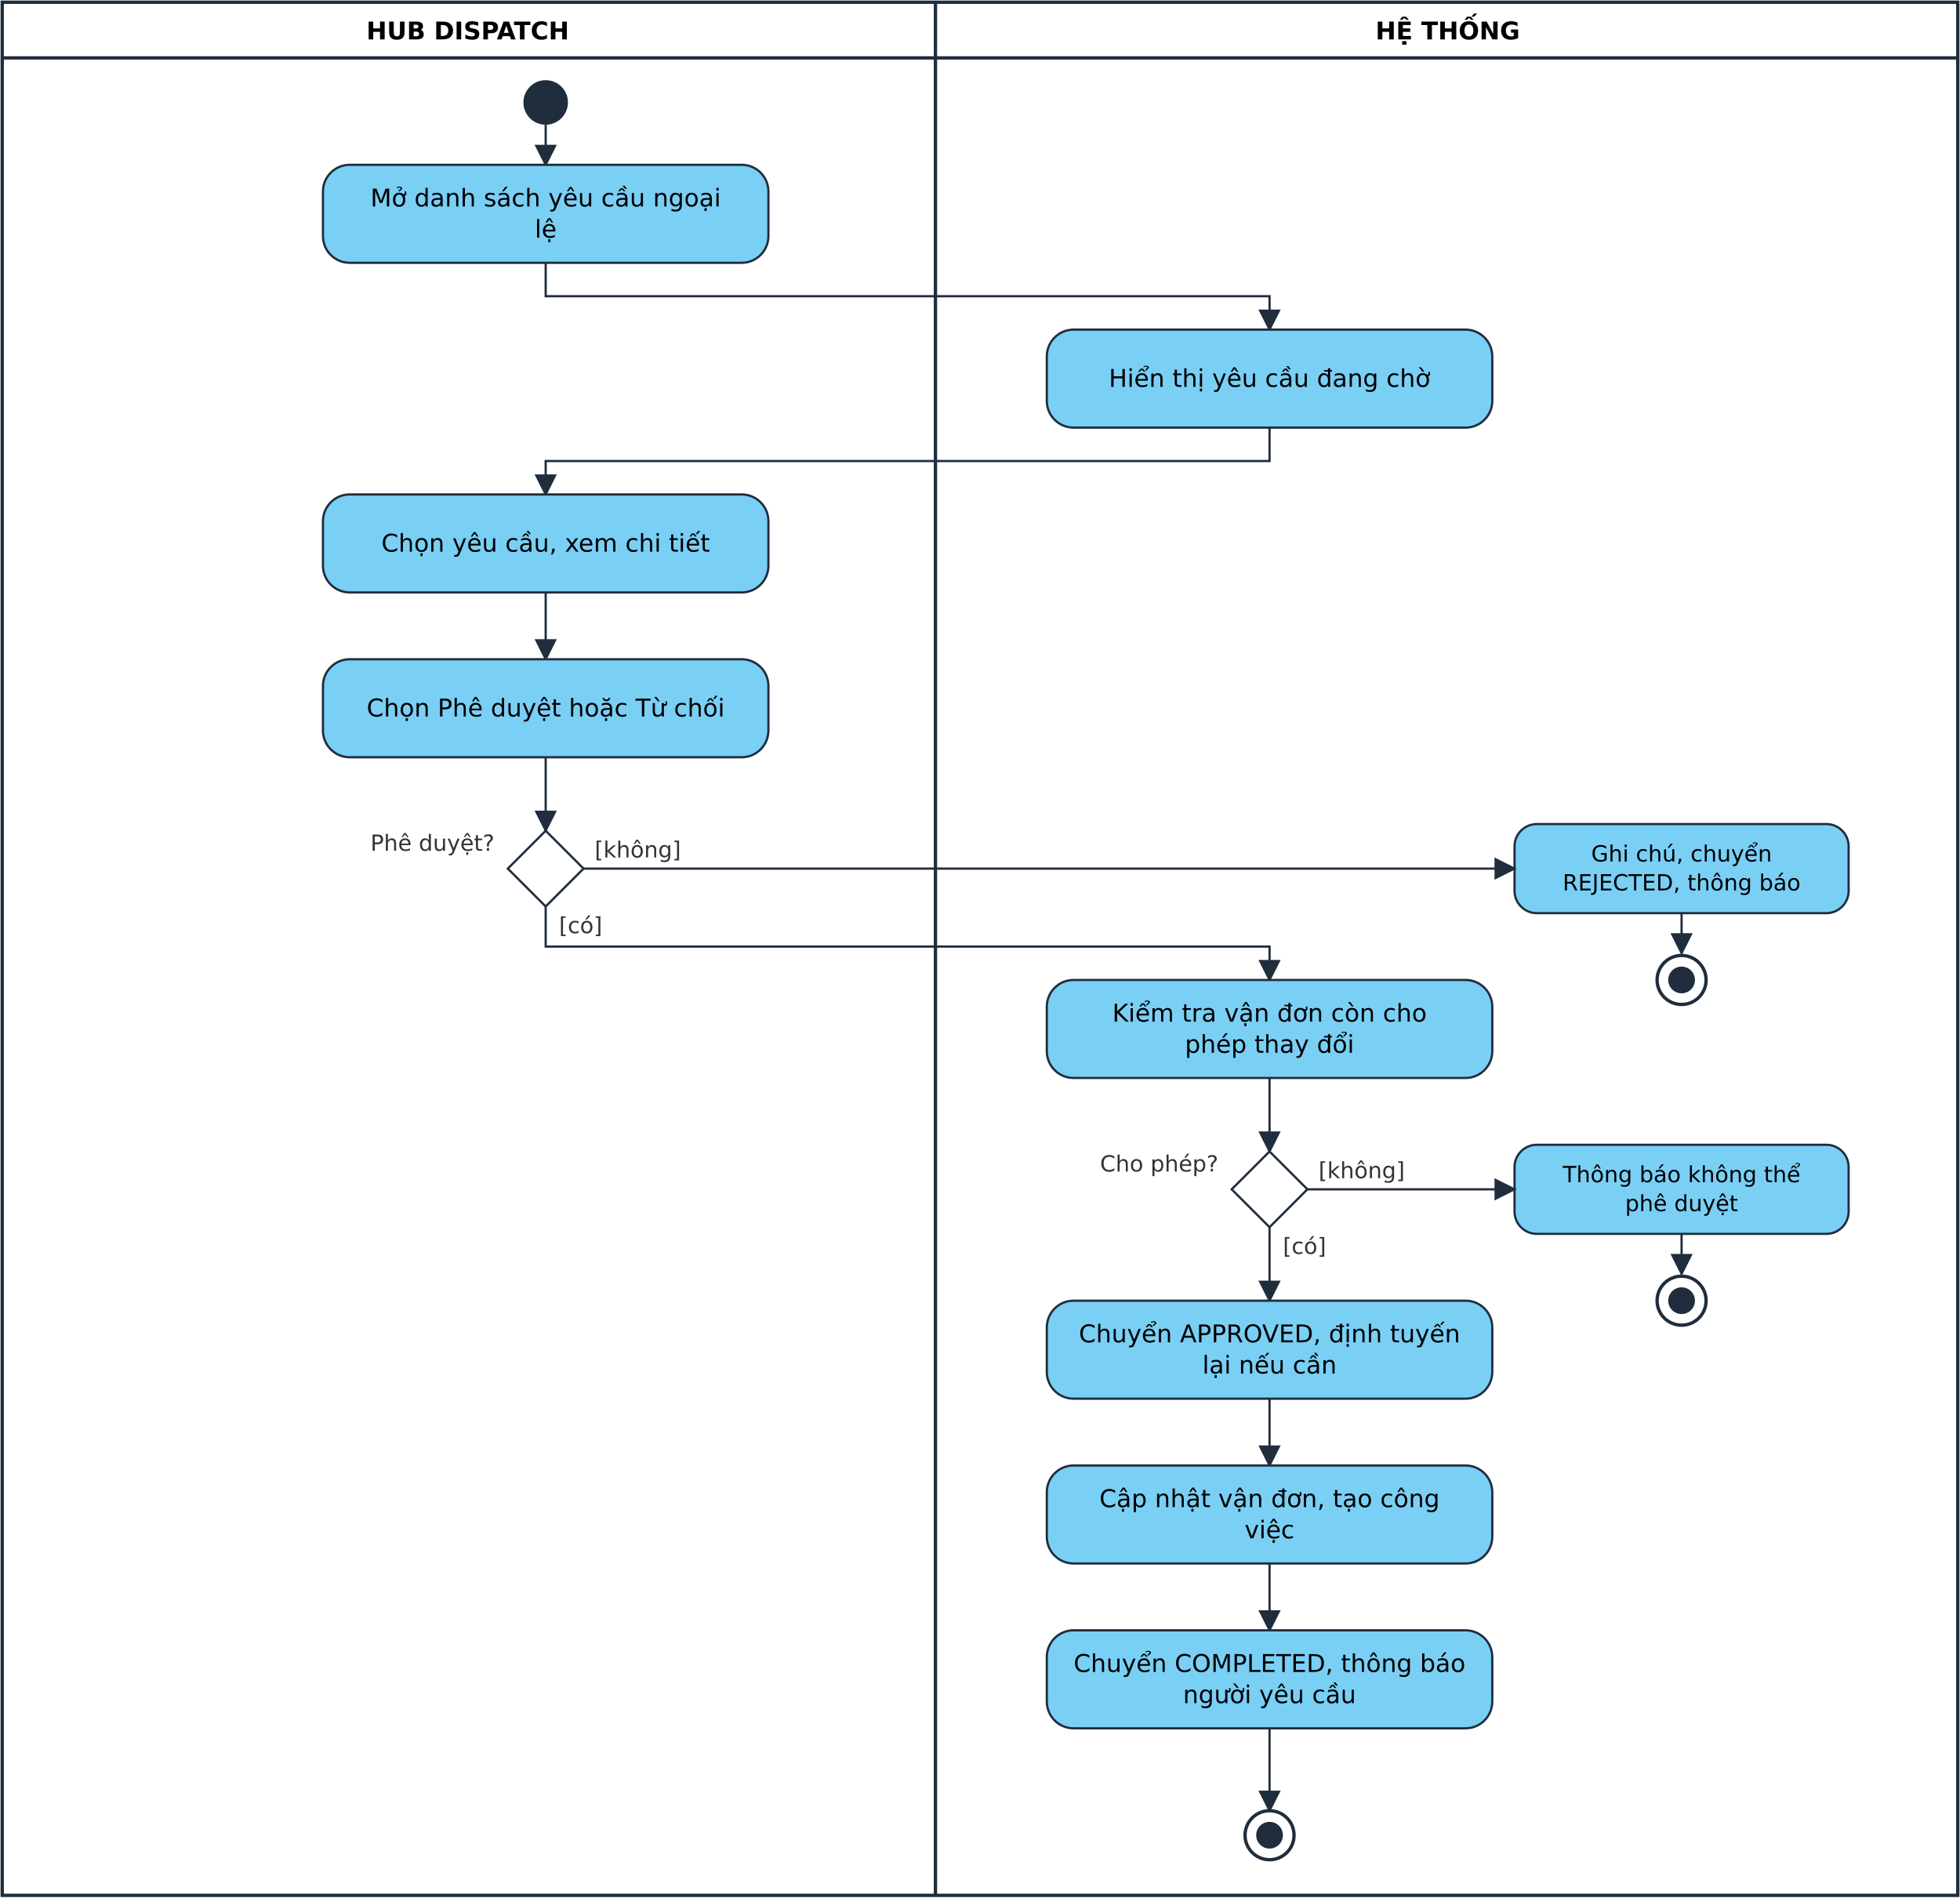
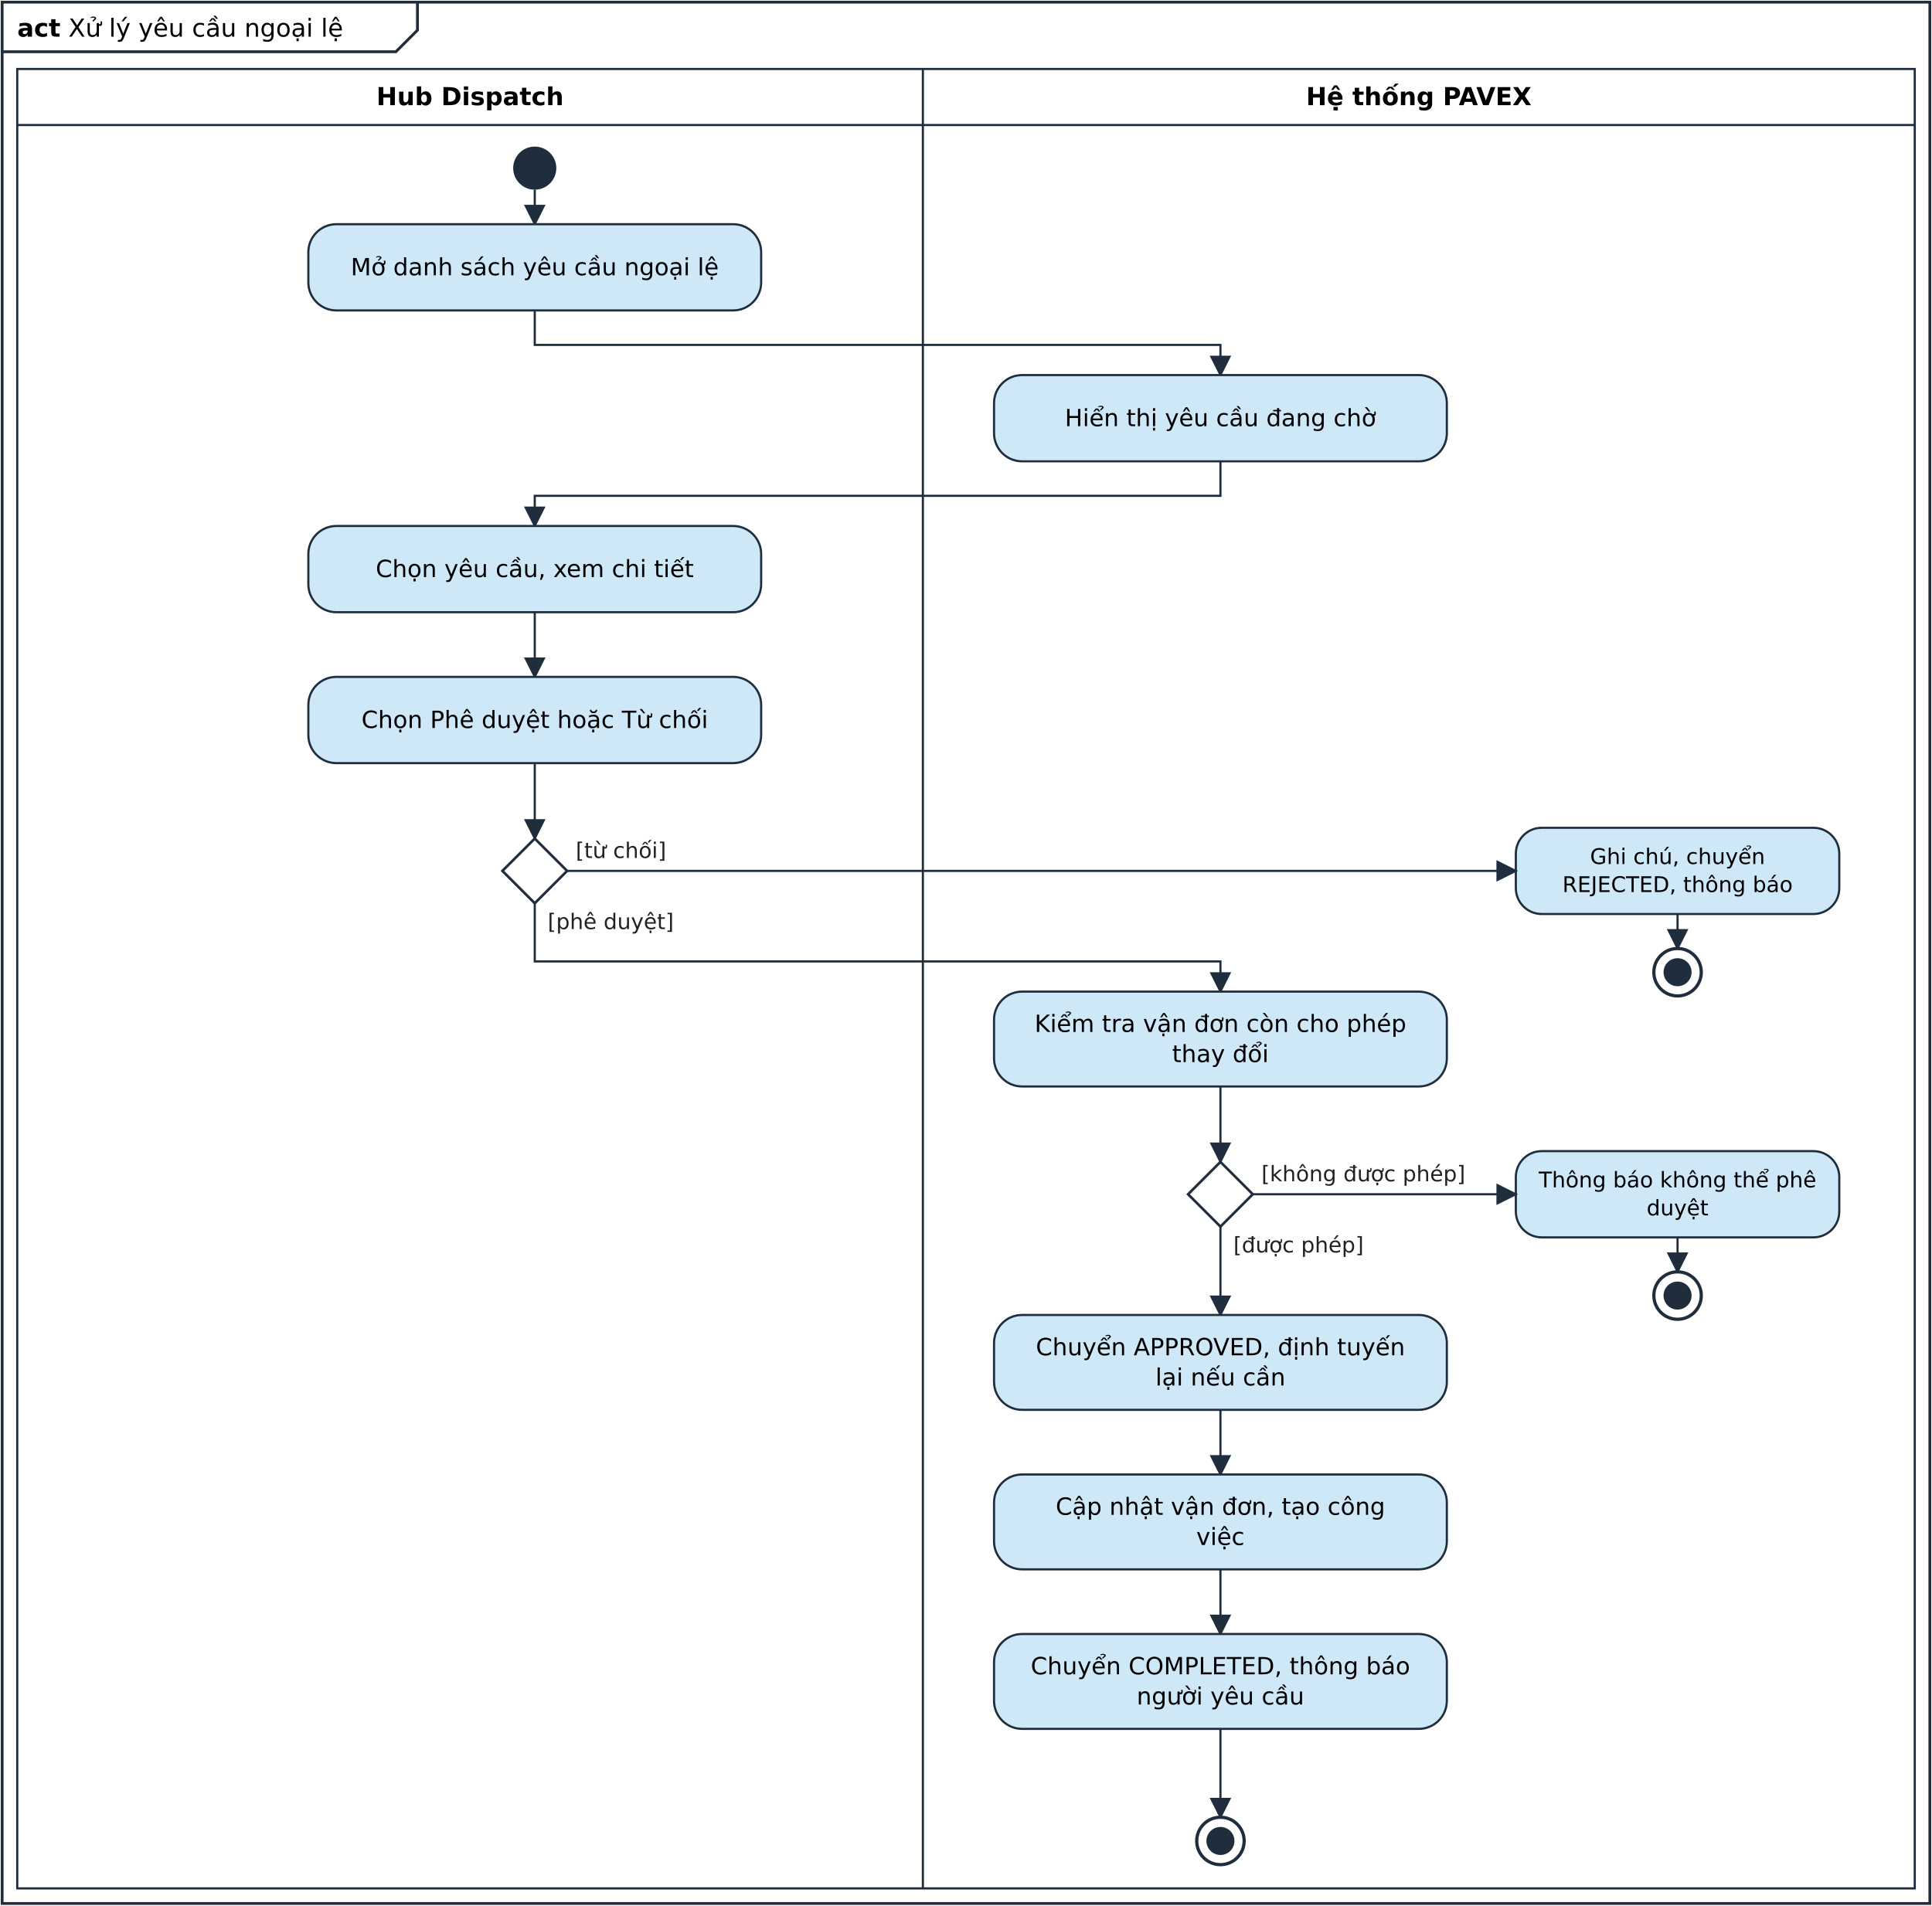
- <svg xmlns="http://www.w3.org/2000/svg" width="880" height="852" viewBox="0 0 880 852" font-family="DejaVu Sans, Arial, sans-serif">
+ <svg xmlns="http://www.w3.org/2000/svg" width="896" height="884" viewBox="0 0 896 884" font-family="DejaVu Sans, Arial, sans-serif">
  <defs>
    <marker id="arr" markerWidth="10" markerHeight="10" refX="9" refY="5" orient="auto">
      <path d="M0,0 L10,5 L0,10 Z" fill="#1f2d3d" />
    </marker>
-     <marker id="open" markerWidth="10" markerHeight="10" refX="9" refY="5" orient="auto">
-       <path d="M0,0 L10,5 L0,10" fill="none" stroke="#1f2d3d" />
+     <marker id="open" markerWidth="11" markerHeight="11" refX="10" refY="5.5" orient="auto">
+       <path d="M0,0 L10,5.5 L0,11" fill="none" stroke="#1f2d3d" stroke-width="1.2" />
    </marker>
  </defs>
-   <rect width="880" height="852" fill="#fff" />
-   <rect x="1" y="1" width="878" height="850" fill="none" stroke="#1f2d3d" stroke-width="1.5" />
-   <line x1="420" y1="1" x2="420" y2="851" stroke="#1f2d3d" stroke-width="1.5" />
-   <line x1="1" y1="26" x2="879" y2="26" stroke="#1f2d3d" stroke-width="1.5" />
-   <text x="210.0" y="17.7" font-size="11" font-weight="bold" text-anchor="middle">HUB DISPATCH</text>
-   <text x="650.0" y="17.7" font-size="11" font-weight="bold" text-anchor="middle">HỆ THỐNG</text>
-   <circle cx="245" cy="46" r="10" fill="#1f2d3d" />
-   <path d="M245,56 L245,74.0" fill="none" stroke="#1f2d3d" marker-end="url(#arr)" />
-   <rect x="145.0" y="74.0" width="200" height="44" rx="12" fill="#7acff5" stroke="#1f2d3d" />
-   <text x="245.0" y="92.7" font-size="11" font-weight="normal" text-anchor="middle">Mở danh sách yêu cầu ngoại</text>
-   <text x="245.0" y="106.7" font-size="11" font-weight="normal" text-anchor="middle">lệ</text>
-   <path d="M245,118.0 L245,133.0 L570,133.0 L570,148.0" fill="none" stroke="#1f2d3d" marker-end="url(#arr)" />
-   <rect x="470.0" y="148.0" width="200" height="44" rx="12" fill="#7acff5" stroke="#1f2d3d" />
-   <text x="570.0" y="173.7" font-size="11" font-weight="normal" text-anchor="middle">Hiển thị yêu cầu đang chờ</text>
-   <path d="M570,192.0 L570,207.0 L245,207.0 L245,222.0" fill="none" stroke="#1f2d3d" marker-end="url(#arr)" />
-   <rect x="145.0" y="222.0" width="200" height="44" rx="12" fill="#7acff5" stroke="#1f2d3d" />
-   <text x="245.0" y="247.7" font-size="11" font-weight="normal" text-anchor="middle">Chọn yêu cầu, xem chi tiết</text>
-   <path d="M245,266.0 L245,296.0" fill="none" stroke="#1f2d3d" marker-end="url(#arr)" />
-   <rect x="145.0" y="296.0" width="200" height="44" rx="12" fill="#7acff5" stroke="#1f2d3d" />
-   <text x="245.0" y="321.7" font-size="11" font-weight="normal" text-anchor="middle">Chọn Phê duyệt hoặc Từ chối</text>
-   <path d="M245,340.0 L245,373.0" fill="none" stroke="#1f2d3d" marker-end="url(#arr)" />
-   <path d="M245,373.0 L262.0,390.0 L245,407.0 L228.0,390.0 Z" fill="#fff" stroke="#1f2d3d" />
-   <text x="222.0" y="382.0" font-size="10" text-anchor="end" fill="#333">Phê duyệt?</text>
-   <rect x="680.0" y="370.0" width="150" height="40" rx="10" fill="#7acff5" stroke="#1f2d3d" />
-   <text x="755.0" y="386.8" font-size="10" font-weight="normal" text-anchor="middle">Ghi chú, chuyển</text>
-   <text x="755.0" y="399.8" font-size="10" font-weight="normal" text-anchor="middle">REJECTED, thông báo</text>
-   <path d="M262.0,390.0 L680.0,390.0" fill="none" stroke="#1f2d3d" marker-end="url(#arr)" />
-   <text x="267.0" y="385.0" font-size="10" text-anchor="start" fill="#333">[không]</text>
-   <path d="M245,407.0 L245,425.0 L570,425.0 L570,440.0" fill="none" stroke="#1f2d3d" marker-end="url(#arr)" />
-   <text x="251" y="419.0" font-size="10" fill="#333">[có]</text>
-   <rect x="470.0" y="440.0" width="200" height="44" rx="12" fill="#7acff5" stroke="#1f2d3d" />
-   <text x="570.0" y="458.7" font-size="11" font-weight="normal" text-anchor="middle">Kiểm tra vận đơn còn cho</text>
-   <text x="570.0" y="472.7" font-size="11" font-weight="normal" text-anchor="middle">phép thay đổi</text>
-   <path d="M570,484.0 L570,517.0" fill="none" stroke="#1f2d3d" marker-end="url(#arr)" />
-   <path d="M570,517.0 L587.0,534.0 L570,551.0 L553.0,534.0 Z" fill="#fff" stroke="#1f2d3d" />
-   <text x="547.0" y="526.0" font-size="10" text-anchor="end" fill="#333">Cho phép?</text>
-   <rect x="680.0" y="514.0" width="150" height="40" rx="10" fill="#7acff5" stroke="#1f2d3d" />
-   <text x="755.0" y="530.8" font-size="10" font-weight="normal" text-anchor="middle">Thông báo không thể</text>
-   <text x="755.0" y="543.8" font-size="10" font-weight="normal" text-anchor="middle">phê duyệt</text>
-   <path d="M587.0,534.0 L680.0,534.0" fill="none" stroke="#1f2d3d" marker-end="url(#arr)" />
-   <text x="592.0" y="529.0" font-size="10" text-anchor="start" fill="#333">[không]</text>
-   <path d="M570,551.0 L570,584.0" fill="none" stroke="#1f2d3d" marker-end="url(#arr)" />
-   <text x="576" y="563.0" font-size="10" fill="#333">[có]</text>
-   <rect x="470.0" y="584.0" width="200" height="44" rx="12" fill="#7acff5" stroke="#1f2d3d" />
-   <text x="570.0" y="602.7" font-size="11" font-weight="normal" text-anchor="middle">Chuyển APPROVED, định tuyến</text>
-   <text x="570.0" y="616.7" font-size="11" font-weight="normal" text-anchor="middle">lại nếu cần</text>
-   <path d="M570,628.0 L570,658.0" fill="none" stroke="#1f2d3d" marker-end="url(#arr)" />
-   <rect x="470.0" y="658.0" width="200" height="44" rx="12" fill="#7acff5" stroke="#1f2d3d" />
-   <text x="570.0" y="676.7" font-size="11" font-weight="normal" text-anchor="middle">Cập nhật vận đơn, tạo công</text>
-   <text x="570.0" y="690.7" font-size="11" font-weight="normal" text-anchor="middle">việc</text>
-   <path d="M570,702.0 L570,732.0" fill="none" stroke="#1f2d3d" marker-end="url(#arr)" />
-   <rect x="470.0" y="732.0" width="200" height="44" rx="12" fill="#7acff5" stroke="#1f2d3d" />
-   <text x="570.0" y="750.7" font-size="11" font-weight="normal" text-anchor="middle">Chuyển COMPLETED, thông báo</text>
-   <text x="570.0" y="764.7" font-size="11" font-weight="normal" text-anchor="middle">người yêu cầu</text>
-   <path d="M570,776.0 L570,813" fill="none" stroke="#1f2d3d" marker-end="url(#arr)" />
-   <circle cx="570" cy="824" r="11" fill="#fff" stroke="#1f2d3d" stroke-width="1.5" />
-   <circle cx="570" cy="824" r="6" fill="#1f2d3d" />
-   <path d="M755,410.0 L755,428.0" fill="none" stroke="#1f2d3d" marker-end="url(#arr)" />
-   <circle cx="755" cy="440.0" r="11" fill="#fff" stroke="#1f2d3d" stroke-width="1.5" />
-   <circle cx="755" cy="440.0" r="6" fill="#1f2d3d" />
-   <path d="M755,554.0 L755,572.0" fill="none" stroke="#1f2d3d" marker-end="url(#arr)" />
-   <circle cx="755" cy="584.0" r="11" fill="#fff" stroke="#1f2d3d" stroke-width="1.5" />
-   <circle cx="755" cy="584.0" r="6" fill="#1f2d3d" />
+   <rect width="896" height="884" fill="#fff" />
+   <rect x="1" y="1" width="894" height="882" fill="none" stroke="#1f2d3d" stroke-width="1.3" />
+   <path d="M1,1 L193.6,1 L193.6,14 L183.6,24 L1,24 Z" fill="#fff" stroke="#1f2d3d" stroke-width="1.3" />
+   <text x="8" y="17" font-size="11.5">
+     <tspan font-weight="bold">act</tspan> Xử lý yêu cầu ngoại lệ</text>
+   <rect x="8" y="32" width="880" height="844" fill="none" stroke="#1f2d3d" />
+   <line x1="428" y1="32" x2="428" y2="876" stroke="#1f2d3d" />
+   <line x1="8" y1="58" x2="888" y2="58" stroke="#1f2d3d" />
+   <text x="218.0" y="48.8" font-size="11.5" font-weight="bold" text-anchor="middle">Hub Dispatch</text>
+   <text x="658.0" y="48.8" font-size="11.5" font-weight="bold" text-anchor="middle">Hệ thống PAVEX</text>
+   <circle cx="248" cy="78" r="10" fill="#1f2d3d" />
+   <path d="M248,88 L248,104.0" fill="none" stroke="#1f2d3d" marker-end="url(#arr)" />
+   <rect x="143.0" y="104.0" width="210" height="40" rx="13" fill="#cfe8f7" stroke="#1f2d3d" />
+   <text x="248.0" y="127.7" font-size="11" font-weight="normal" text-anchor="middle">Mở danh sách yêu cầu ngoại lệ</text>
+   <path d="M248,144.0 L248,160.0 L566,160.0 L566,174.0" fill="none" stroke="#1f2d3d" marker-end="url(#arr)" />
+   <rect x="461.0" y="174.0" width="210" height="40" rx="13" fill="#cfe8f7" stroke="#1f2d3d" />
+   <text x="566.0" y="197.7" font-size="11" font-weight="normal" text-anchor="middle">Hiển thị yêu cầu đang chờ</text>
+   <path d="M566,214.0 L566,230.0 L248,230.0 L248,244.0" fill="none" stroke="#1f2d3d" marker-end="url(#arr)" />
+   <rect x="143.0" y="244.0" width="210" height="40" rx="13" fill="#cfe8f7" stroke="#1f2d3d" />
+   <text x="248.0" y="267.7" font-size="11" font-weight="normal" text-anchor="middle">Chọn yêu cầu, xem chi tiết</text>
+   <path d="M248,284.0 L248,314.0" fill="none" stroke="#1f2d3d" marker-end="url(#arr)" />
+   <rect x="143.0" y="314.0" width="210" height="40" rx="13" fill="#cfe8f7" stroke="#1f2d3d" />
+   <text x="248.0" y="337.7" font-size="11" font-weight="normal" text-anchor="middle">Chọn Phê duyệt hoặc Từ chối</text>
+   <path d="M248,354.0 L248,389.0" fill="none" stroke="#1f2d3d" marker-end="url(#arr)" />
+   <path d="M248,389.0 L263.0,404.0 L248,419.0 L233.0,404.0 Z" fill="#fff" stroke="#1f2d3d" stroke-width="1.2" />
+   <rect x="703.0" y="384.0" width="150" height="40" rx="12" fill="#cfe8f7" stroke="#1f2d3d" />
+   <text x="778.0" y="400.8" font-size="10" font-weight="normal" text-anchor="middle">Ghi chú, chuyển</text>
+   <text x="778.0" y="413.8" font-size="10" font-weight="normal" text-anchor="middle">REJECTED, thông báo</text>
+   <path d="M263.0,404.0 L703.0,404.0" fill="none" stroke="#1f2d3d" marker-end="url(#arr)" />
+   <text x="267.0" y="398.0" font-size="10" text-anchor="start" fill="#222">[từ chối]</text>
+   <path d="M778,424.0 L778,440.0" fill="none" stroke="#1f2d3d" marker-end="url(#arr)" />
+   <circle cx="778" cy="451.0" r="11" fill="#fff" stroke="#1f2d3d" stroke-width="1.5" />
+   <circle cx="778" cy="451.0" r="6.5" fill="#1f2d3d" />
+   <path d="M248,419.0 L248,446.0 L566,446.0 L566,460.0" fill="none" stroke="#1f2d3d" marker-end="url(#arr)" />
+   <text x="254.0" y="431.0" font-size="10" text-anchor="start" fill="#222">[phê duyệt]</text>
+   <rect x="461.0" y="460.0" width="210" height="44" rx="13" fill="#cfe8f7" stroke="#1f2d3d" />
+   <text x="566.0" y="478.7" font-size="11" font-weight="normal" text-anchor="middle">Kiểm tra vận đơn còn cho phép</text>
+   <text x="566.0" y="492.7" font-size="11" font-weight="normal" text-anchor="middle">thay đổi</text>
+   <path d="M566,504.0 L566,539.0" fill="none" stroke="#1f2d3d" marker-end="url(#arr)" />
+   <path d="M566,539.0 L581.0,554.0 L566,569.0 L551.0,554.0 Z" fill="#fff" stroke="#1f2d3d" stroke-width="1.2" />
+   <rect x="703.0" y="534.0" width="150" height="40" rx="12" fill="#cfe8f7" stroke="#1f2d3d" />
+   <text x="778.0" y="550.8" font-size="10" font-weight="normal" text-anchor="middle">Thông báo không thể phê</text>
+   <text x="778.0" y="563.8" font-size="10" font-weight="normal" text-anchor="middle">duyệt</text>
+   <path d="M581.0,554.0 L703.0,554.0" fill="none" stroke="#1f2d3d" marker-end="url(#arr)" />
+   <text x="585.0" y="548.0" font-size="10" text-anchor="start" fill="#222">[không được phép]</text>
+   <path d="M778,574.0 L778,590.0" fill="none" stroke="#1f2d3d" marker-end="url(#arr)" />
+   <circle cx="778" cy="601.0" r="11" fill="#fff" stroke="#1f2d3d" stroke-width="1.5" />
+   <circle cx="778" cy="601.0" r="6.5" fill="#1f2d3d" />
+   <path d="M566,569.0 L566,610.0" fill="none" stroke="#1f2d3d" marker-end="url(#arr)" />
+   <text x="572.0" y="581.0" font-size="10" text-anchor="start" fill="#222">[được phép]</text>
+   <rect x="461.0" y="610.0" width="210" height="44" rx="13" fill="#cfe8f7" stroke="#1f2d3d" />
+   <text x="566.0" y="628.7" font-size="11" font-weight="normal" text-anchor="middle">Chuyển APPROVED, định tuyến</text>
+   <text x="566.0" y="642.7" font-size="11" font-weight="normal" text-anchor="middle">lại nếu cần</text>
+   <path d="M566,654.0 L566,684.0" fill="none" stroke="#1f2d3d" marker-end="url(#arr)" />
+   <rect x="461.0" y="684.0" width="210" height="44" rx="13" fill="#cfe8f7" stroke="#1f2d3d" />
+   <text x="566.0" y="702.7" font-size="11" font-weight="normal" text-anchor="middle">Cập nhật vận đơn, tạo công</text>
+   <text x="566.0" y="716.7" font-size="11" font-weight="normal" text-anchor="middle">việc</text>
+   <path d="M566,728.0 L566,758.0" fill="none" stroke="#1f2d3d" marker-end="url(#arr)" />
+   <rect x="461.0" y="758.0" width="210" height="44" rx="13" fill="#cfe8f7" stroke="#1f2d3d" />
+   <text x="566.0" y="776.7" font-size="11" font-weight="normal" text-anchor="middle">Chuyển COMPLETED, thông báo</text>
+   <text x="566.0" y="790.7" font-size="11" font-weight="normal" text-anchor="middle">người yêu cầu</text>
+   <path d="M566,802.0 L566,843" fill="none" stroke="#1f2d3d" marker-end="url(#arr)" />
+   <circle cx="566" cy="854" r="11" fill="#fff" stroke="#1f2d3d" stroke-width="1.5" />
+   <circle cx="566" cy="854" r="6.5" fill="#1f2d3d" />
</svg>
